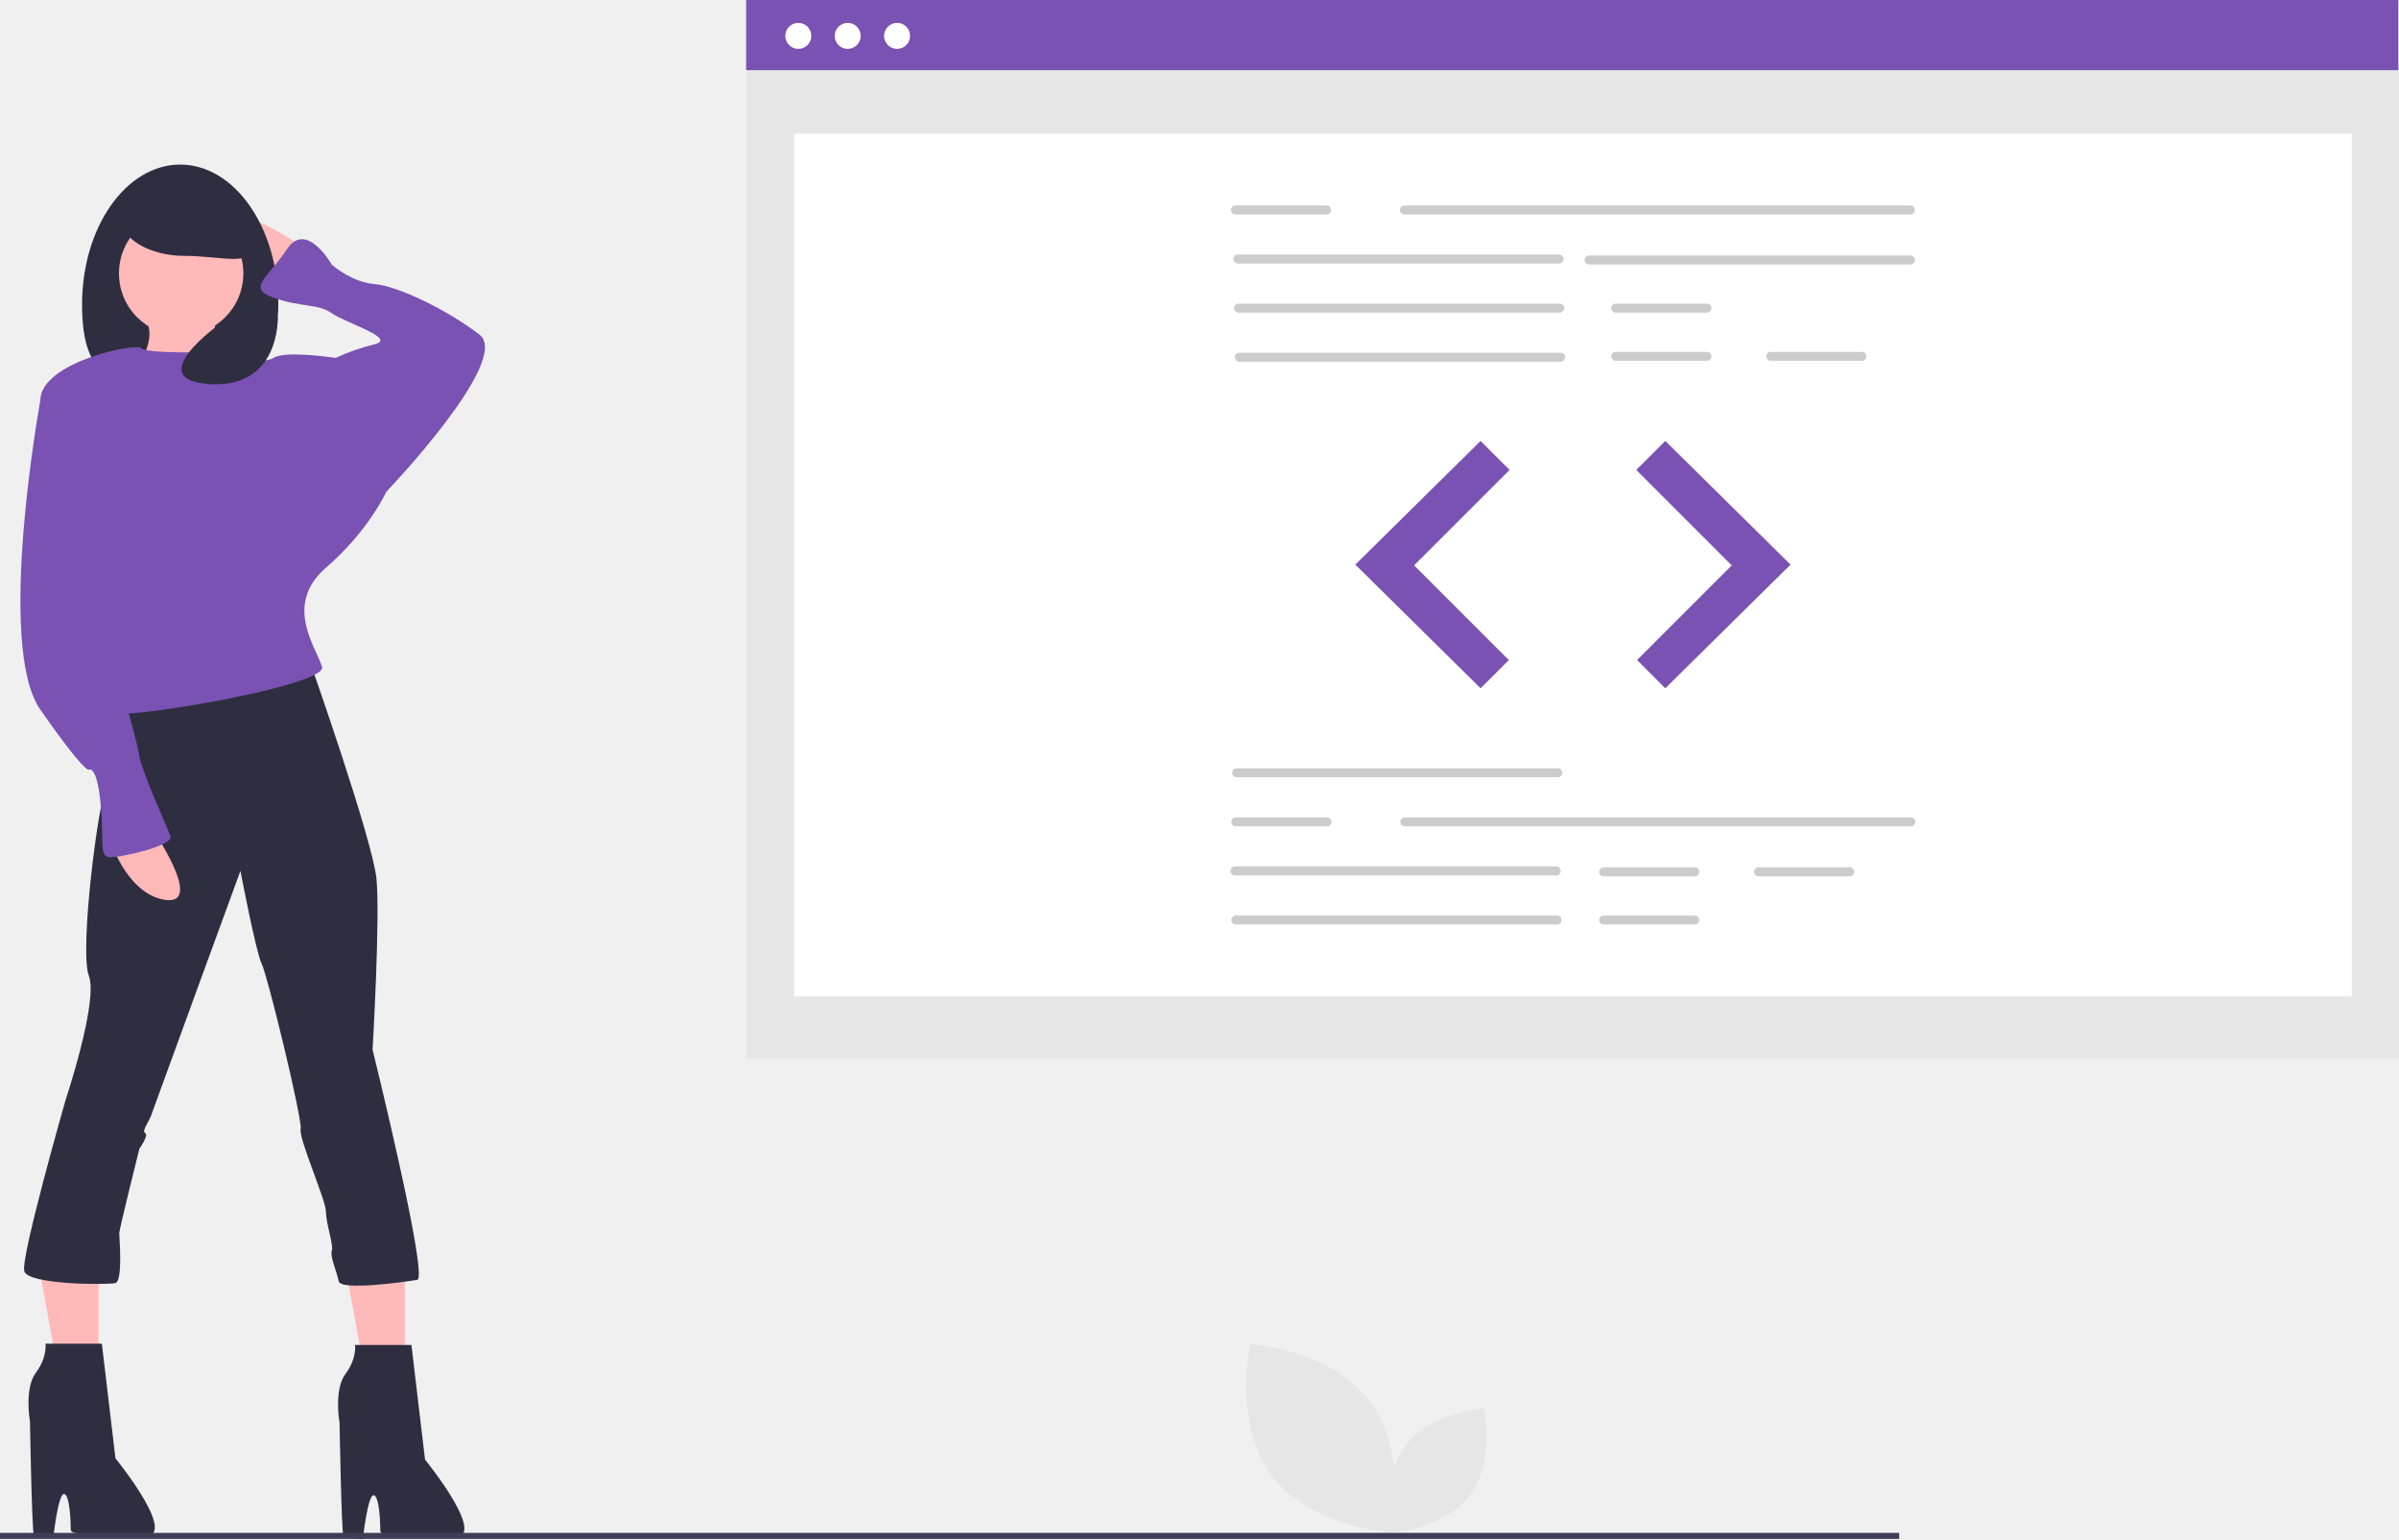
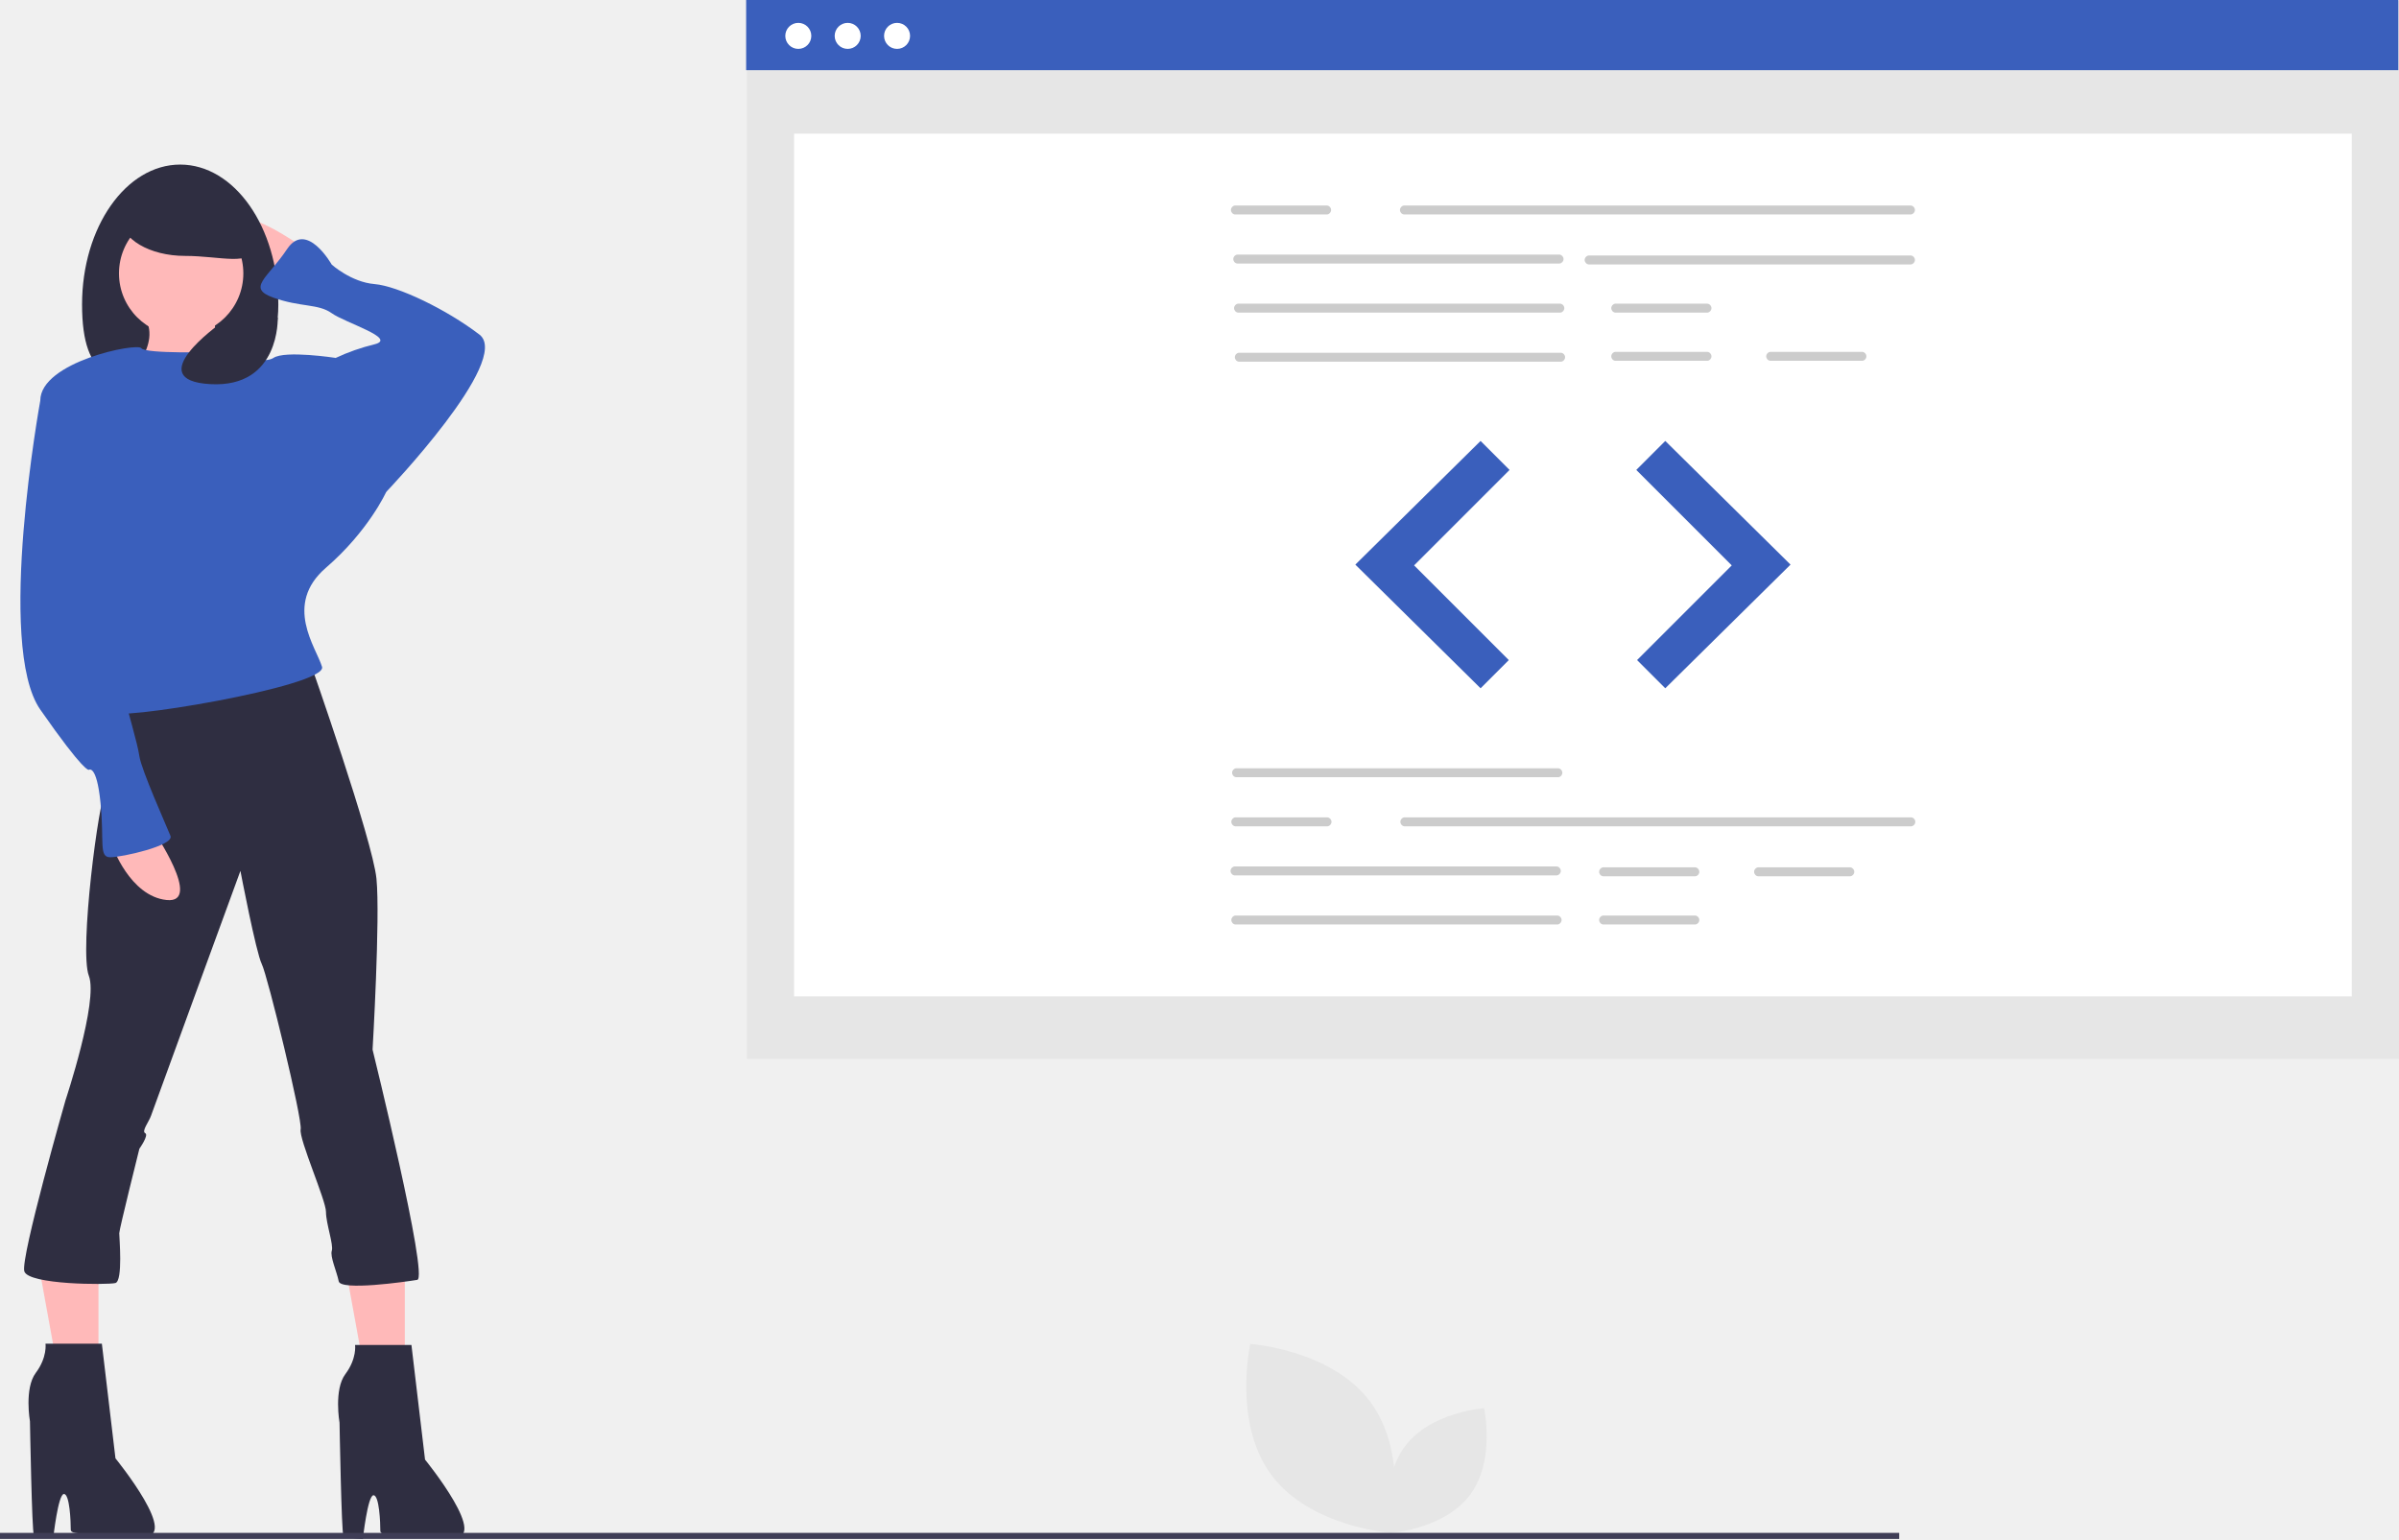
<svg xmlns="http://www.w3.org/2000/svg" id="b8c64dc2-e86a-49bc-92bf-164106d9e7fb" data-name="Layer 1" width="887.873" height="569.68" viewBox="0 0 887.873 569.68">
  <rect x="276.411" y="0.347" width="611.461" height="391.607" fill="#e6e6e6" />
  <rect x="293.896" y="49.464" width="576.492" height="319.322" fill="#fff" />
-   <rect x="276.15" width="611.461" height="25.977" fill="#7952b3" />
+   <rect x="276.15" width="611.461" height="25.977" fill="#3a5fbc" />
  <circle cx="295.454" cy="13.281" r="4.815" fill="#fff" />
  <circle cx="313.73" cy="13.281" r="4.815" fill="#fff" />
  <circle cx="332.005" cy="13.281" r="4.815" fill="#fff" />
  <path d="M863.33,244.533H675.643a1.666,1.666,0,0,1,0-3.303H863.33a1.666,1.666,0,0,1,0,3.303Z" transform="translate(-156.0636 -165.16)" fill="#ccc" />
  <path d="M733.282,262.7H613.95a1.666,1.666,0,0,1,0-3.303H733.282a1.666,1.666,0,0,1,0,3.303Z" transform="translate(-156.0636 -165.16)" fill="#ccc" />
  <path d="M863.33,263.03H743.999a1.666,1.666,0,0,1,0-3.303h119.332a1.666,1.666,0,0,1,0,3.303Z" transform="translate(-156.0636 -165.16)" fill="#ccc" />
  <path d="M733.571,280.867H614.24a1.666,1.666,0,0,1,0-3.303H733.571a1.666,1.666,0,0,1,0,3.303Z" transform="translate(-156.0636 -165.16)" fill="#ccc" />
  <path d="M733.861,299.035H614.529a1.666,1.666,0,0,1,0-3.303H733.861a1.666,1.666,0,0,1,0,3.303Z" transform="translate(-156.0636 -165.16)" fill="#ccc" />
  <path d="M788.024,280.867H753.846a1.666,1.666,0,0,1,0-3.303h34.178a1.666,1.666,0,0,1,0,3.303Z" transform="translate(-156.0636 -165.16)" fill="#ccc" />
  <path d="M788.024,298.705H753.846a1.666,1.666,0,0,1,0-3.303h34.178a1.666,1.666,0,0,1,0,3.303Z" transform="translate(-156.0636 -165.16)" fill="#ccc" />
  <path d="M845.373,298.705h-34.178a1.666,1.666,0,0,1,0-3.303h34.178a1.666,1.666,0,0,1,0,3.303Z" transform="translate(-156.0636 -165.16)" fill="#ccc" />
  <path d="M647.259,244.533h-34.178a1.666,1.666,0,0,1,0-3.303h34.178a1.666,1.666,0,0,1,0,3.303Z" transform="translate(-156.0636 -165.16)" fill="#ccc" />
  <path d="M732.847,452.838H613.515a1.666,1.666,0,0,1,0-3.303h119.332a1.666,1.666,0,0,1,0,3.303Z" transform="translate(-156.0636 -165.16)" fill="#ccc" />
  <path d="M732.268,489.173H612.936a1.666,1.666,0,0,1,0-3.303h119.332a1.666,1.666,0,0,1,0,3.303Z" transform="translate(-156.0636 -165.16)" fill="#ccc" />
  <path d="M732.558,507.341H613.226a1.666,1.666,0,0,1,0-3.303h119.332a1.666,1.666,0,0,1,0,3.303Z" transform="translate(-156.0636 -165.16)" fill="#ccc" />
  <path d="M783.534,489.504H749.357a1.666,1.666,0,0,1,0-3.303h34.178a1.666,1.666,0,0,1,0,3.303Z" transform="translate(-156.0636 -165.16)" fill="#ccc" />
  <path d="M783.534,507.341H749.357a1.666,1.666,0,0,1,0-3.303h34.178a1.666,1.666,0,0,1,0,3.303Z" transform="translate(-156.0636 -165.16)" fill="#ccc" />
  <path d="M840.883,489.504H806.706a1.666,1.666,0,0,1,0-3.303h34.178a1.666,1.666,0,0,1,0,3.303Z" transform="translate(-156.0636 -165.16)" fill="#ccc" />
  <path d="M863.475,471.006H675.788a1.666,1.666,0,0,1,0-3.303H863.475a1.666,1.666,0,0,1,0,3.303Z" transform="translate(-156.0636 -165.16)" fill="#ccc" />
  <path d="M647.403,471.006h-34.178a1.666,1.666,0,0,1,0-3.303h34.178a1.666,1.666,0,0,1,0,3.303Z" transform="translate(-156.0636 -165.16)" fill="#ccc" />
  <polygon points="547.965 163.221 501.622 208.985 547.965 254.748 558.392 244.321 523.345 209.274 558.681 173.938 547.965 163.221" fill="#e6e6e6" />
  <polygon points="616.32 163.221 662.662 208.985 616.32 254.748 605.893 244.321 640.939 209.274 605.603 173.938 616.32 163.221" fill="#e6e6e6" />
-   <polygon points="547.965 163.221 501.622 208.985 547.965 254.748 558.392 244.321 523.345 209.274 558.681 173.938 547.965 163.221" fill="#7952b3" />
-   <polygon points="616.32 163.221 662.662 208.985 616.32 254.748 605.893 244.321 640.939 209.274 605.603 173.938 616.32 163.221" fill="#7952b3" />
+   <polygon points="547.965 163.221 501.622 208.985 547.965 254.748 558.392 244.321 523.345 209.274 558.681 173.938 547.965 163.221" fill="#3a5fbc" />
+   <polygon points="616.32 163.221 662.662 208.985 616.32 254.748 605.893 244.321 640.939 209.274 605.603 173.938 616.32 163.221" fill="#3a5fbc" />
  <path d="M626.667,711.195c14.42,19.311,44.352,21.344,44.352,21.344s6.554-29.277-7.866-48.588-44.352-21.344-44.352-21.344S612.247,691.884,626.667,711.195Z" transform="translate(-156.0636 -165.16)" fill="#e6e6e6" />
  <path d="M700.123,718.455c-9.515,12.743-29.267,14.084-29.267,14.084s-4.324-19.319,5.191-32.062,29.267-14.084,29.267-14.084S709.638,705.712,700.123,718.455Z" transform="translate(-156.0636 -165.16)" fill="#e6e6e6" />
  <polygon points="149.825 460.994 149.825 511.12 135.503 511.12 125.956 458.607 149.825 460.994" fill="#ffb9b9" />
  <polygon points="36.445 460.994 36.445 511.12 22.124 511.12 12.576 458.607 36.445 460.994" fill="#ffb9b9" />
  <path d="M268.061,256.642s-23.014-16.541-25.891-8.63S259.431,270.307,259.431,270.307Z" transform="translate(-156.0636 -165.16)" fill="#ffb9b9" />
  <path d="M186.433,277.858c0,28.598,12.313,29.487,32.371,29.487s40.267-.889,40.267-29.487-16.261-51.782-36.319-51.782S186.433,249.26,186.433,277.858Z" transform="translate(-156.0636 -165.16)" fill="#2f2e41" />
  <path d="M235.698,277.499s-2.877,21.576,10.788,23.014-44.59,5.753-44.59,5.753,15.103-13.665,7.192-24.452S235.698,277.499,235.698,277.499Z" transform="translate(-156.0636 -165.16)" fill="#ffb9b9" />
  <path d="M308.336,662.983l5.034,42.432s25.172,30.925,9.349,28.768-25.891.459-25.891-2.418-.372-13.155-2.53-13.155-3.943,16.23-3.943,16.23-6.473-.49-7.192-1.209-1.438-41.88-1.438-41.88-2.158-12.226,2.158-17.98,3.596-10.788,3.596-10.788Z" transform="translate(-156.0636 -165.16)" fill="#2f2e41" />
  <path d="M193.763,662.517l5.034,42.432s25.172,30.925,9.349,28.768-25.891.459-25.891-2.418-.372-13.155-2.53-13.155-3.943,16.23-3.943,16.23-6.473-.49-7.192-1.209-1.438-41.88-1.438-41.88-2.158-12.226,2.158-17.98,3.596-10.788,3.596-10.788Z" transform="translate(-156.0636 -165.16)" fill="#2f2e41" />
  <path d="M270.938,410.548s23.014,65.446,24.452,79.83-1.438,63.289-1.438,63.289,20.856,84.499,16.541,85.218-28.346,4.129-29.065.533-3.283-9.163-2.564-11.321S276.707,618.028,276.707,613.713s-10.084-26.964-9.365-30.559-12.226-56.816-14.384-61.131-7.911-34.521-7.911-34.521-32.363,88.46-33.083,90.618-3.596,5.754-2.158,6.473-2.158,5.754-2.158,5.754-7.452,29.84-7.452,31.279,1.438,17.719-1.438,18.438-32.261.673-33.7-4.361,15.261-63.336,15.261-63.336,12.226-36.679,8.63-46.028,3.596-65.446,6.473-69.761,3.596-30.206,3.596-30.206Z" transform="translate(-156.0636 -165.16)" fill="#2f2e41" />
  <circle cx="67.048" cy="101.191" r="23.014" fill="#ffb9b9" />
-   <path d="M235.698,295.478s-25.891.719-27.329-1.438-37.398,5.034-37.398,19.418,20.856,70.48,20.856,70.48,7.911,40.275,5.753,44.59,79.83-9.349,77.672-16.541-14.384-23.014,1.438-36.679,22.295-28.048,22.295-28.048l-18.699-49.624s-18.699-2.877-23.014,0S235.698,295.478,235.698,295.478Z" transform="translate(-156.0636 -165.16)" fill="#7952b3" />
-   <path d="M293.952,350.856l5.034-3.596s46.747-48.905,34.521-58.254S303.301,271.026,294.671,270.307s-15.822-7.192-15.822-7.192-9.349-16.541-16.541-5.753-15.103,14.384-5.034,17.98,16.541,2.158,21.576,5.754,24.452,9.349,15.822,11.507a77.195,77.195,0,0,0-14.384,5.034L270.938,314.177Z" transform="translate(-156.0636 -165.16)" fill="#7952b3" />
+   <path d="M235.698,295.478s-25.891.719-27.329-1.438-37.398,5.034-37.398,19.418,20.856,70.48,20.856,70.48,7.911,40.275,5.753,44.59,79.83-9.349,77.672-16.541-14.384-23.014,1.438-36.679,22.295-28.048,22.295-28.048l-18.699-49.624s-18.699-2.877-23.014,0S235.698,295.478,235.698,295.478Z" transform="translate(-156.0636 -165.16)" fill="#3a5fbc" />
+   <path d="M293.952,350.856l5.034-3.596s46.747-48.905,34.521-58.254S303.301,271.026,294.671,270.307s-15.822-7.192-15.822-7.192-9.349-16.541-16.541-5.753-15.103,14.384-5.034,17.98,16.541,2.158,21.576,5.754,24.452,9.349,15.822,11.507a77.195,77.195,0,0,0-14.384,5.034L270.938,314.177Z" transform="translate(-156.0636 -165.16)" fill="#3a5fbc" />
  <path d="M212.684,472.399s18.699,27.329,5.034,25.891-20.137-20.137-20.137-20.137Z" transform="translate(-156.0636 -165.16)" fill="#ffb9b9" />
-   <path d="M176.005,309.862l-5.034,3.596s-16.541,90.618,0,114.351,17.98,22.295,17.98,22.295,2.877-2.158,4.315,12.226-.719,20.137,3.596,20.137,23.733-4.315,22.295-7.911-10.788-24.452-11.507-29.487-4.315-16.541-5.753-23.014,6.473-10.069,2.877-23.733-8.63-38.117-8.63-43.151S176.005,309.862,176.005,309.862Z" transform="translate(-156.0636 -165.16)" fill="#7952b3" />
+   <path d="M176.005,309.862l-5.034,3.596s-16.541,90.618,0,114.351,17.98,22.295,17.98,22.295,2.877-2.158,4.315,12.226-.719,20.137,3.596,20.137,23.733-4.315,22.295-7.911-10.788-24.452-11.507-29.487-4.315-16.541-5.753-23.014,6.473-10.069,2.877-23.733-8.63-38.117-8.63-43.151S176.005,309.862,176.005,309.862Z" transform="translate(-156.0636 -165.16)" fill="#3a5fbc" />
  <path d="M200.817,245.854c0,7.745,10.626,14.024,23.733,14.024s25.172,4.149,25.172-3.596-12.064-24.452-25.172-24.452S200.817,238.109,200.817,245.854Z" transform="translate(-156.0636 -165.16)" fill="#2f2e41" />
  <path d="M258.856,282.712s.969,26.071-24.939,24.633,3.501-22.285,3.501-22.285Z" transform="translate(-156.0636 -165.16)" fill="#2f2e41" />
  <rect y="567.379" width="702.906" height="2.241" fill="#3f3d56" />
</svg>
